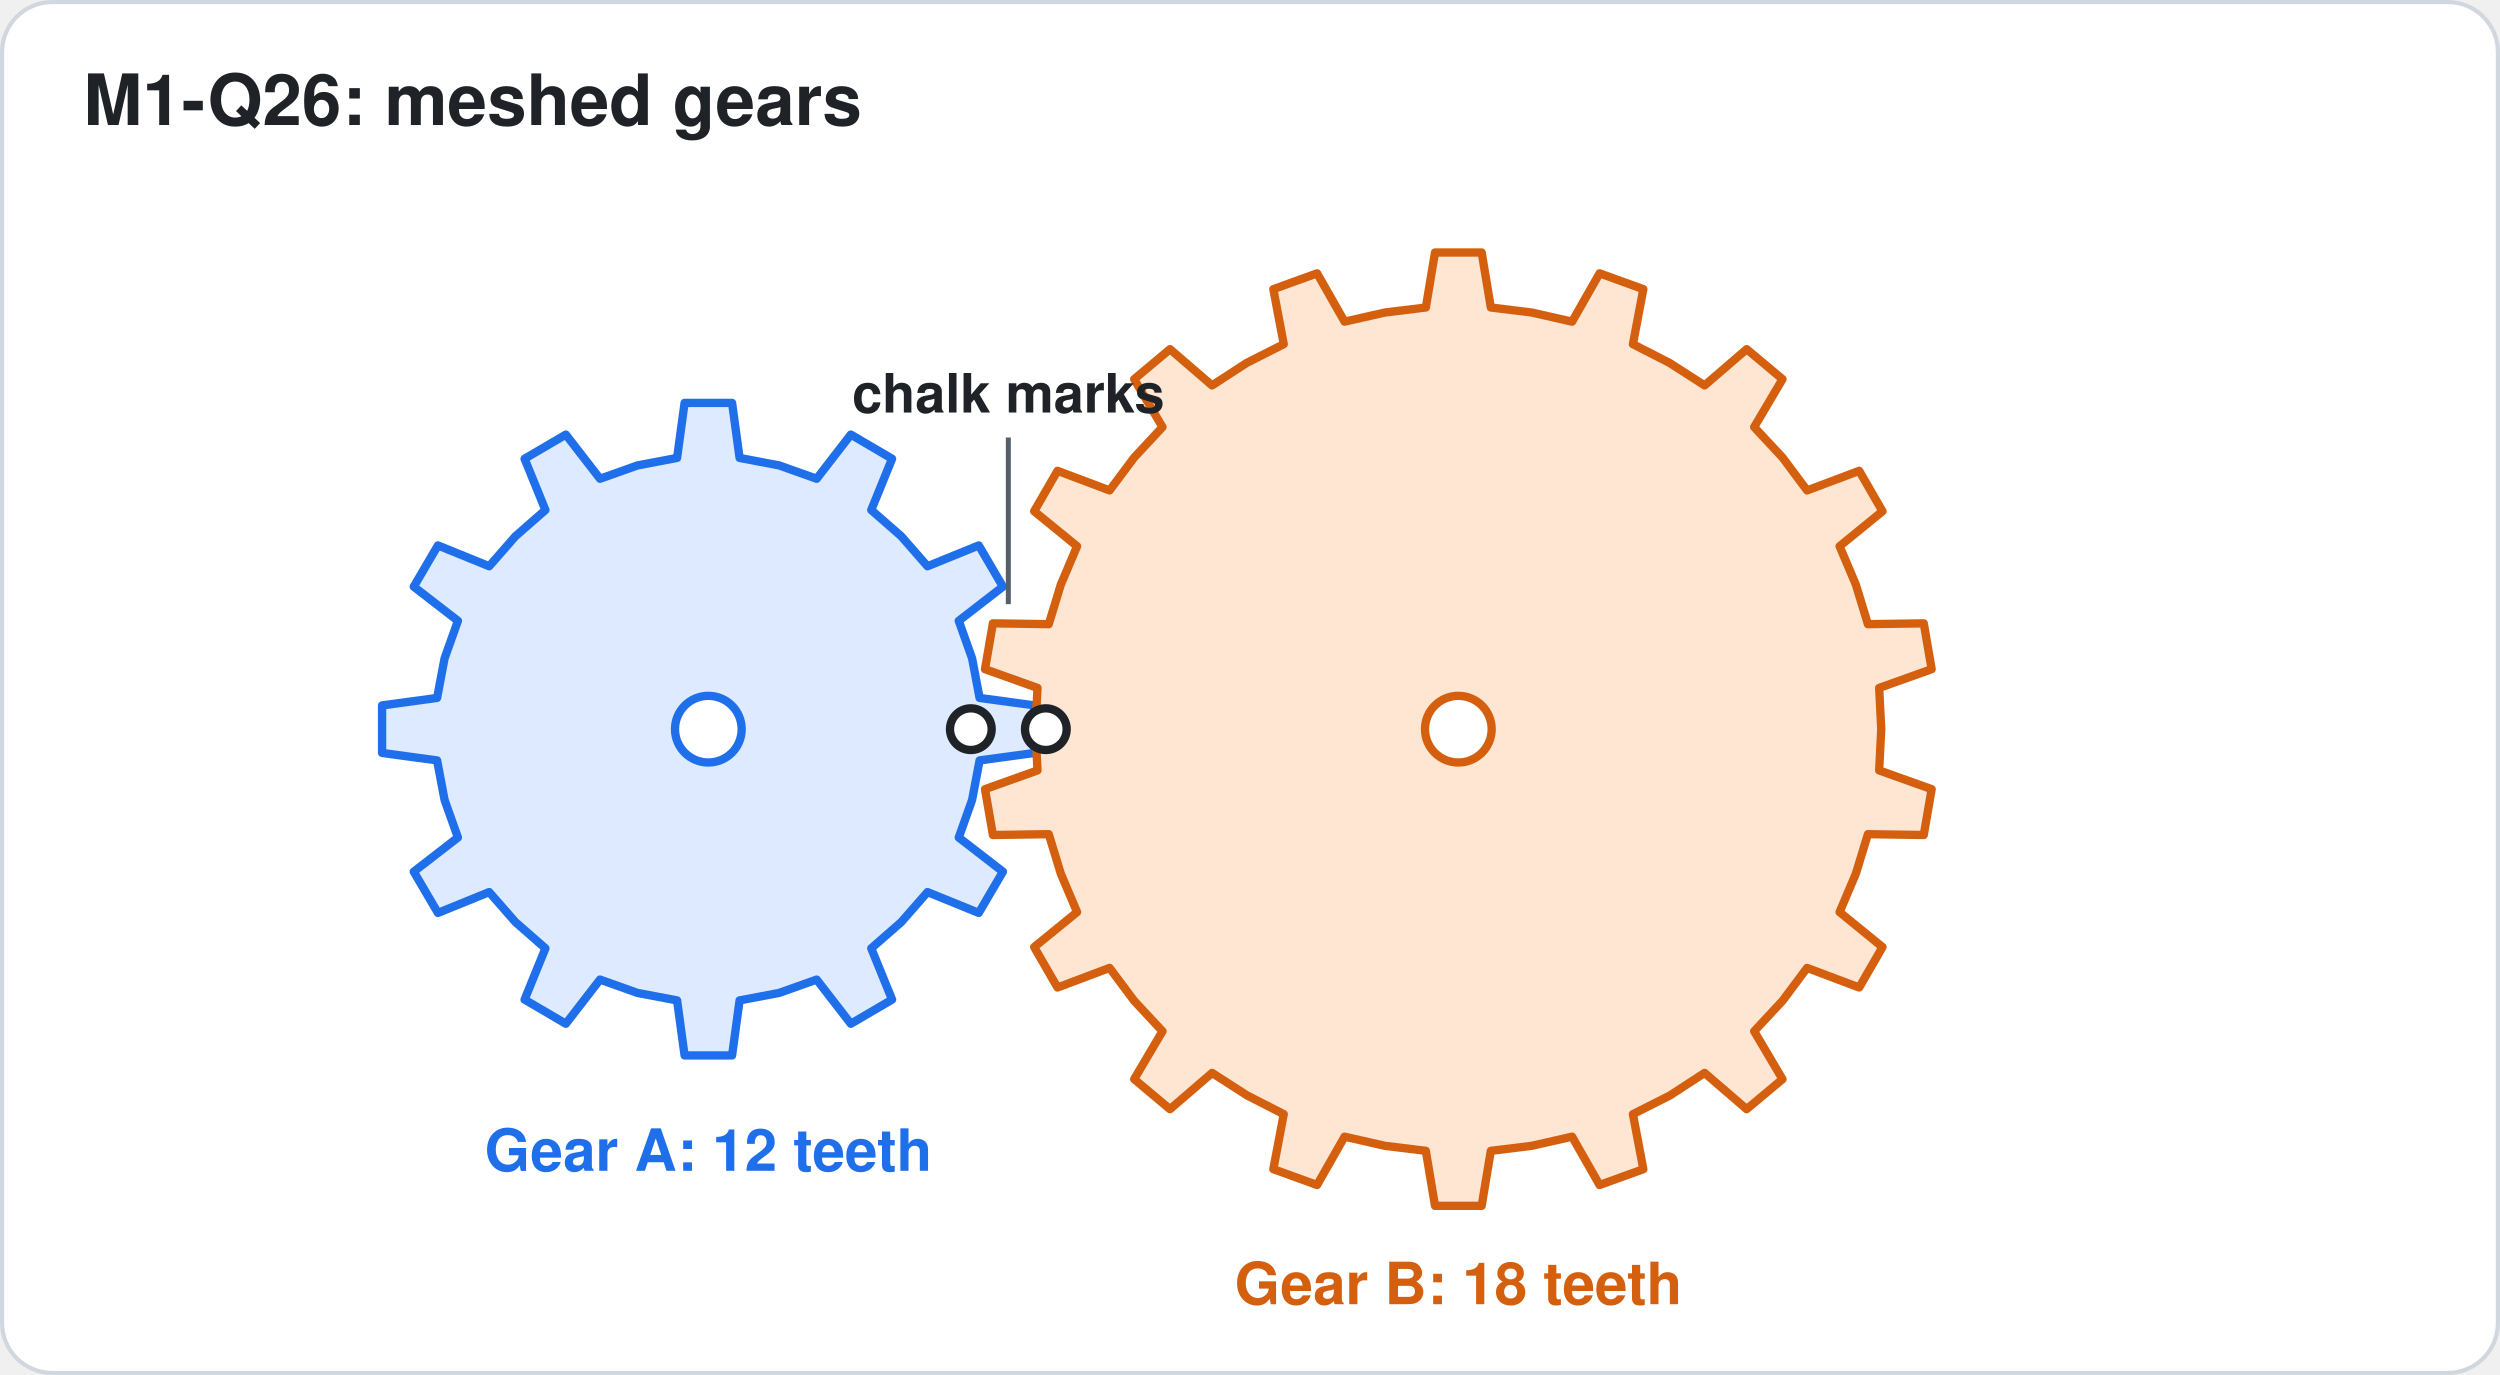
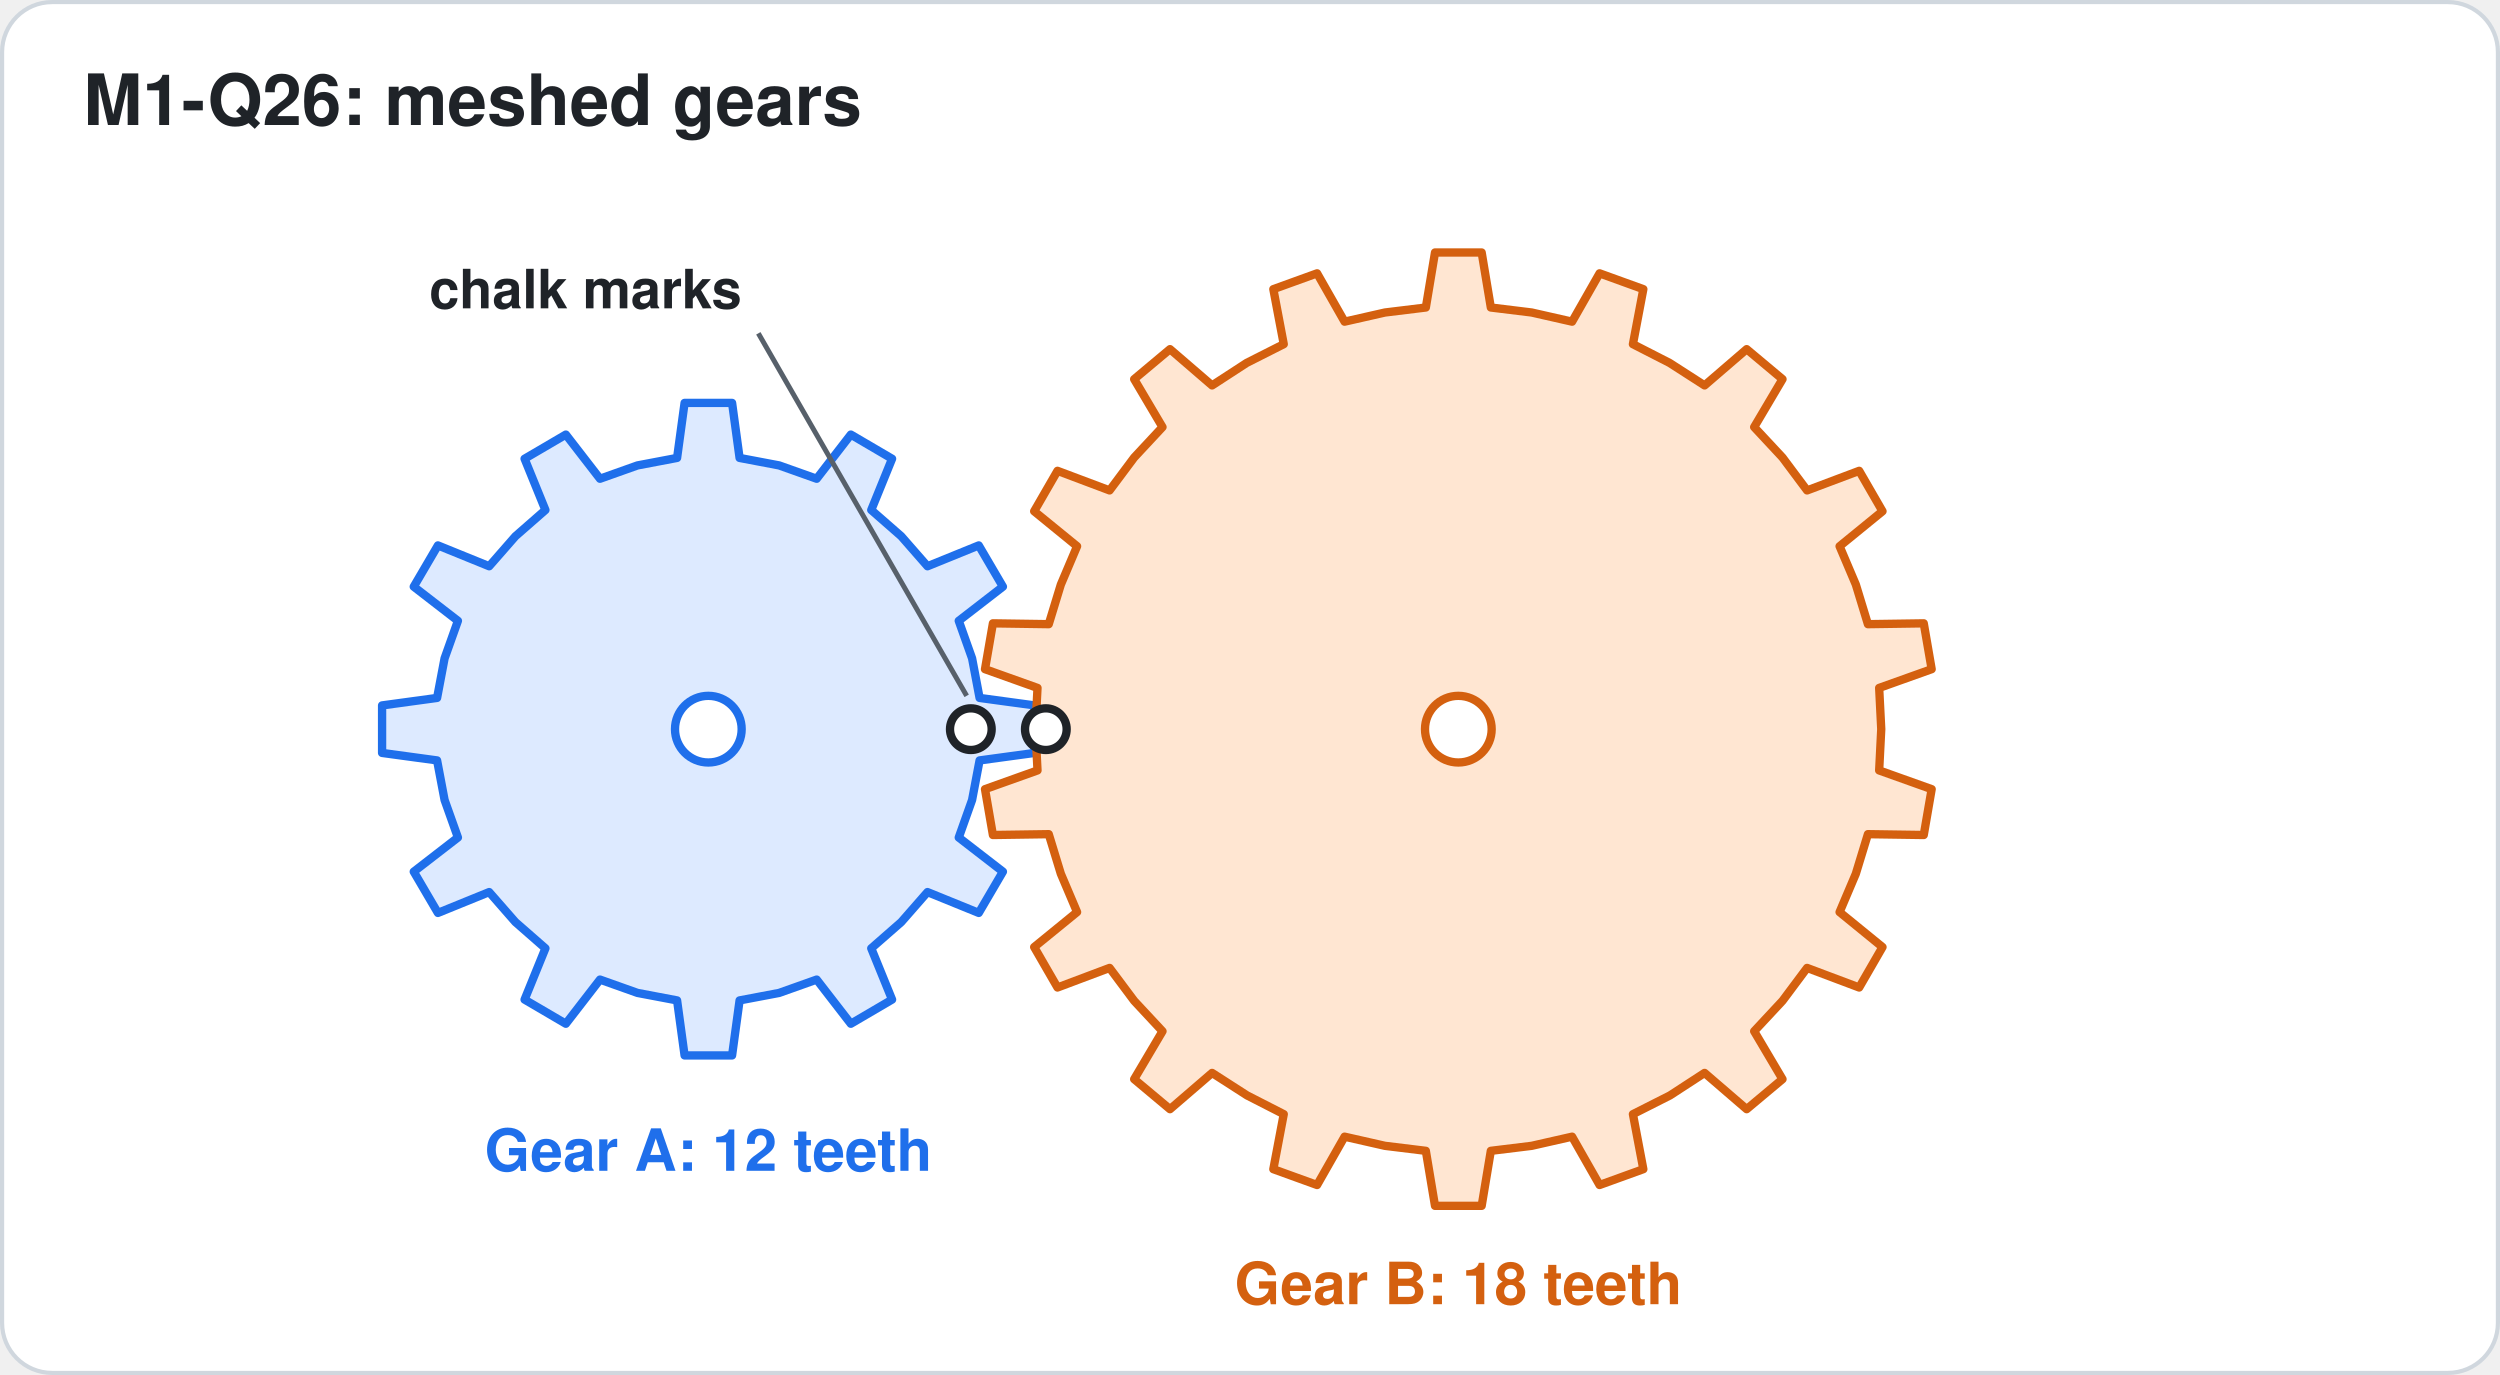
<svg xmlns="http://www.w3.org/2000/svg" width="600" height="330" viewBox="0 0 600 330" role="img" font-family="-apple-system, 'Segoe UI', Helvetica, Arial, sans-serif">
  <defs>
    <marker id="arrow" viewBox="0 0 10 10" refX="9" refY="5" markerWidth="7" markerHeight="7" orient="auto-start-reverse">
      <path d="M0,0 L10,5 L0,10 z" fill="#57606a" />
    </marker>
  </defs>
  <rect x="0.5" y="0.5" width="599" height="329" rx="12" fill="#ffffff" stroke="#d0d7de" />
  <text x="20.0" y="30.0" font-size="17" fill="#1f2328" text-anchor="start" font-weight="bold">M1-Q26: meshed gears</text>
  <path d="M233.3,158.0 L235.1,167.5 L248.3,169.3 L248.3,180.7 L235.1,182.5 L233.3,192.0 L230.1,201.0 L240.7,209.2 L234.9,219.1 L222.6,214.1 L216.3,221.3 L209.1,227.6 L214.1,239.9 L204.2,245.7 L196.0,235.1 L187.0,238.3 L177.5,240.1 L175.7,253.3 L164.3,253.3 L162.5,240.1 L153.0,238.3 L144.0,235.1 L135.8,245.7 L125.9,239.9 L130.9,227.6 L123.7,221.3 L117.4,214.1 L105.1,219.1 L99.3,209.2 L109.9,201.0 L106.7,192.0 L104.9,182.5 L91.7,180.7 L91.7,169.3 L104.9,167.5 L106.7,158.0 L109.9,149.0 L99.3,140.8 L105.1,130.9 L117.4,135.9 L123.7,128.7 L130.9,122.4 L125.9,110.1 L135.8,104.3 L144.0,114.9 L153.0,111.7 L162.5,109.9 L164.3,96.7 L175.7,96.7 L177.5,109.9 L187.0,111.7 L196.0,114.9 L204.2,104.3 L214.1,110.1 L209.1,122.4 L216.3,128.7 L222.6,135.9 L234.9,130.9 L240.7,140.8 L230.1,149.0 Z" fill="#ddeaff" stroke="#1f6feb" stroke-width="2" stroke-linejoin="round" />
  <path d="M248.5,175.0 L249.0,165.1 L236.4,160.6 L238.3,149.6 L251.7,149.8 L254.6,140.3 L258.5,131.1 L248.2,122.7 L253.8,113.0 L266.3,117.7 L272.2,109.8 L279.0,102.5 L272.2,91.0 L280.8,83.8 L290.9,92.5 L299.2,87.1 L308.1,82.6 L305.6,69.4 L316.1,65.6 L322.7,77.2 L332.4,75.0 L342.2,73.8 L344.4,60.6 L355.6,60.6 L357.8,73.8 L367.6,75.0 L377.3,77.2 L383.9,65.6 L394.4,69.4 L391.9,82.6 L400.7,87.1 L409.1,92.5 L419.2,83.8 L427.8,91.0 L421.0,102.5 L427.8,109.8 L433.7,117.7 L446.2,113.0 L451.8,122.7 L441.5,131.1 L445.4,140.3 L448.3,149.8 L461.7,149.6 L463.6,160.6 L451.0,165.1 L451.5,175.0 L451.0,184.9 L463.6,189.4 L461.7,200.4 L448.3,200.2 L445.4,209.7 L441.5,218.9 L451.8,227.3 L446.2,237.0 L433.7,232.3 L427.8,240.2 L421.0,247.5 L427.8,259.0 L419.2,266.2 L409.1,257.5 L400.8,262.9 L391.9,267.4 L394.4,280.6 L383.9,284.4 L377.3,272.8 L367.6,275.0 L357.8,276.2 L355.6,289.4 L344.4,289.4 L342.2,276.2 L332.4,275.0 L322.7,272.8 L316.1,284.4 L305.6,280.6 L308.1,267.4 L299.3,262.9 L290.9,257.5 L280.8,266.2 L272.2,259.0 L279.0,247.5 L272.2,240.2 L266.3,232.3 L253.8,237.0 L248.2,227.3 L258.5,218.9 L254.6,209.7 L251.7,200.2 L238.3,200.4 L236.4,189.4 L249.0,184.9 Z" fill="#ffe6d2" stroke="#d4600f" stroke-width="2" stroke-linejoin="round" />
  <circle cx="170.0" cy="175.0" r="8.0" fill="#ffffff" stroke="#1f6feb" stroke-width="2" />
  <circle cx="350.0" cy="175.0" r="8.0" fill="#ffffff" stroke="#d4600f" stroke-width="2" />
  <circle cx="233.0" cy="175.0" r="5.0" fill="#ffffff" stroke="#1f2328" stroke-width="2" />
  <circle cx="251.0" cy="175.0" r="5.0" fill="#ffffff" stroke="#1f2328" stroke-width="2" />
-   <line x1="242.0" y1="145.0" x2="242.0" y2="105.0" stroke="#57606a" stroke-width="1.2" />
-   <text x="242.0" y="99.0" font-size="13" fill="#1f2328" text-anchor="middle" font-weight="bold">chalk marks</text>
+   <line x1="232.0" y1="167.0" x2="182.0" y2="80.0" stroke="#57606a" stroke-width="1.2" />
+   <text x="178.0" y="74.0" font-size="13" fill="#1f2328" text-anchor="end" font-weight="bold">chalk marks</text>
  <text x="170.0" y="281.0" font-size="14" fill="#1f6feb" text-anchor="middle" font-weight="bold">Gear A: 12 teeth</text>
  <text x="350.0" y="313.0" font-size="14" fill="#d4600f" text-anchor="middle" font-weight="bold">Gear B: 18 teeth</text>
</svg>
